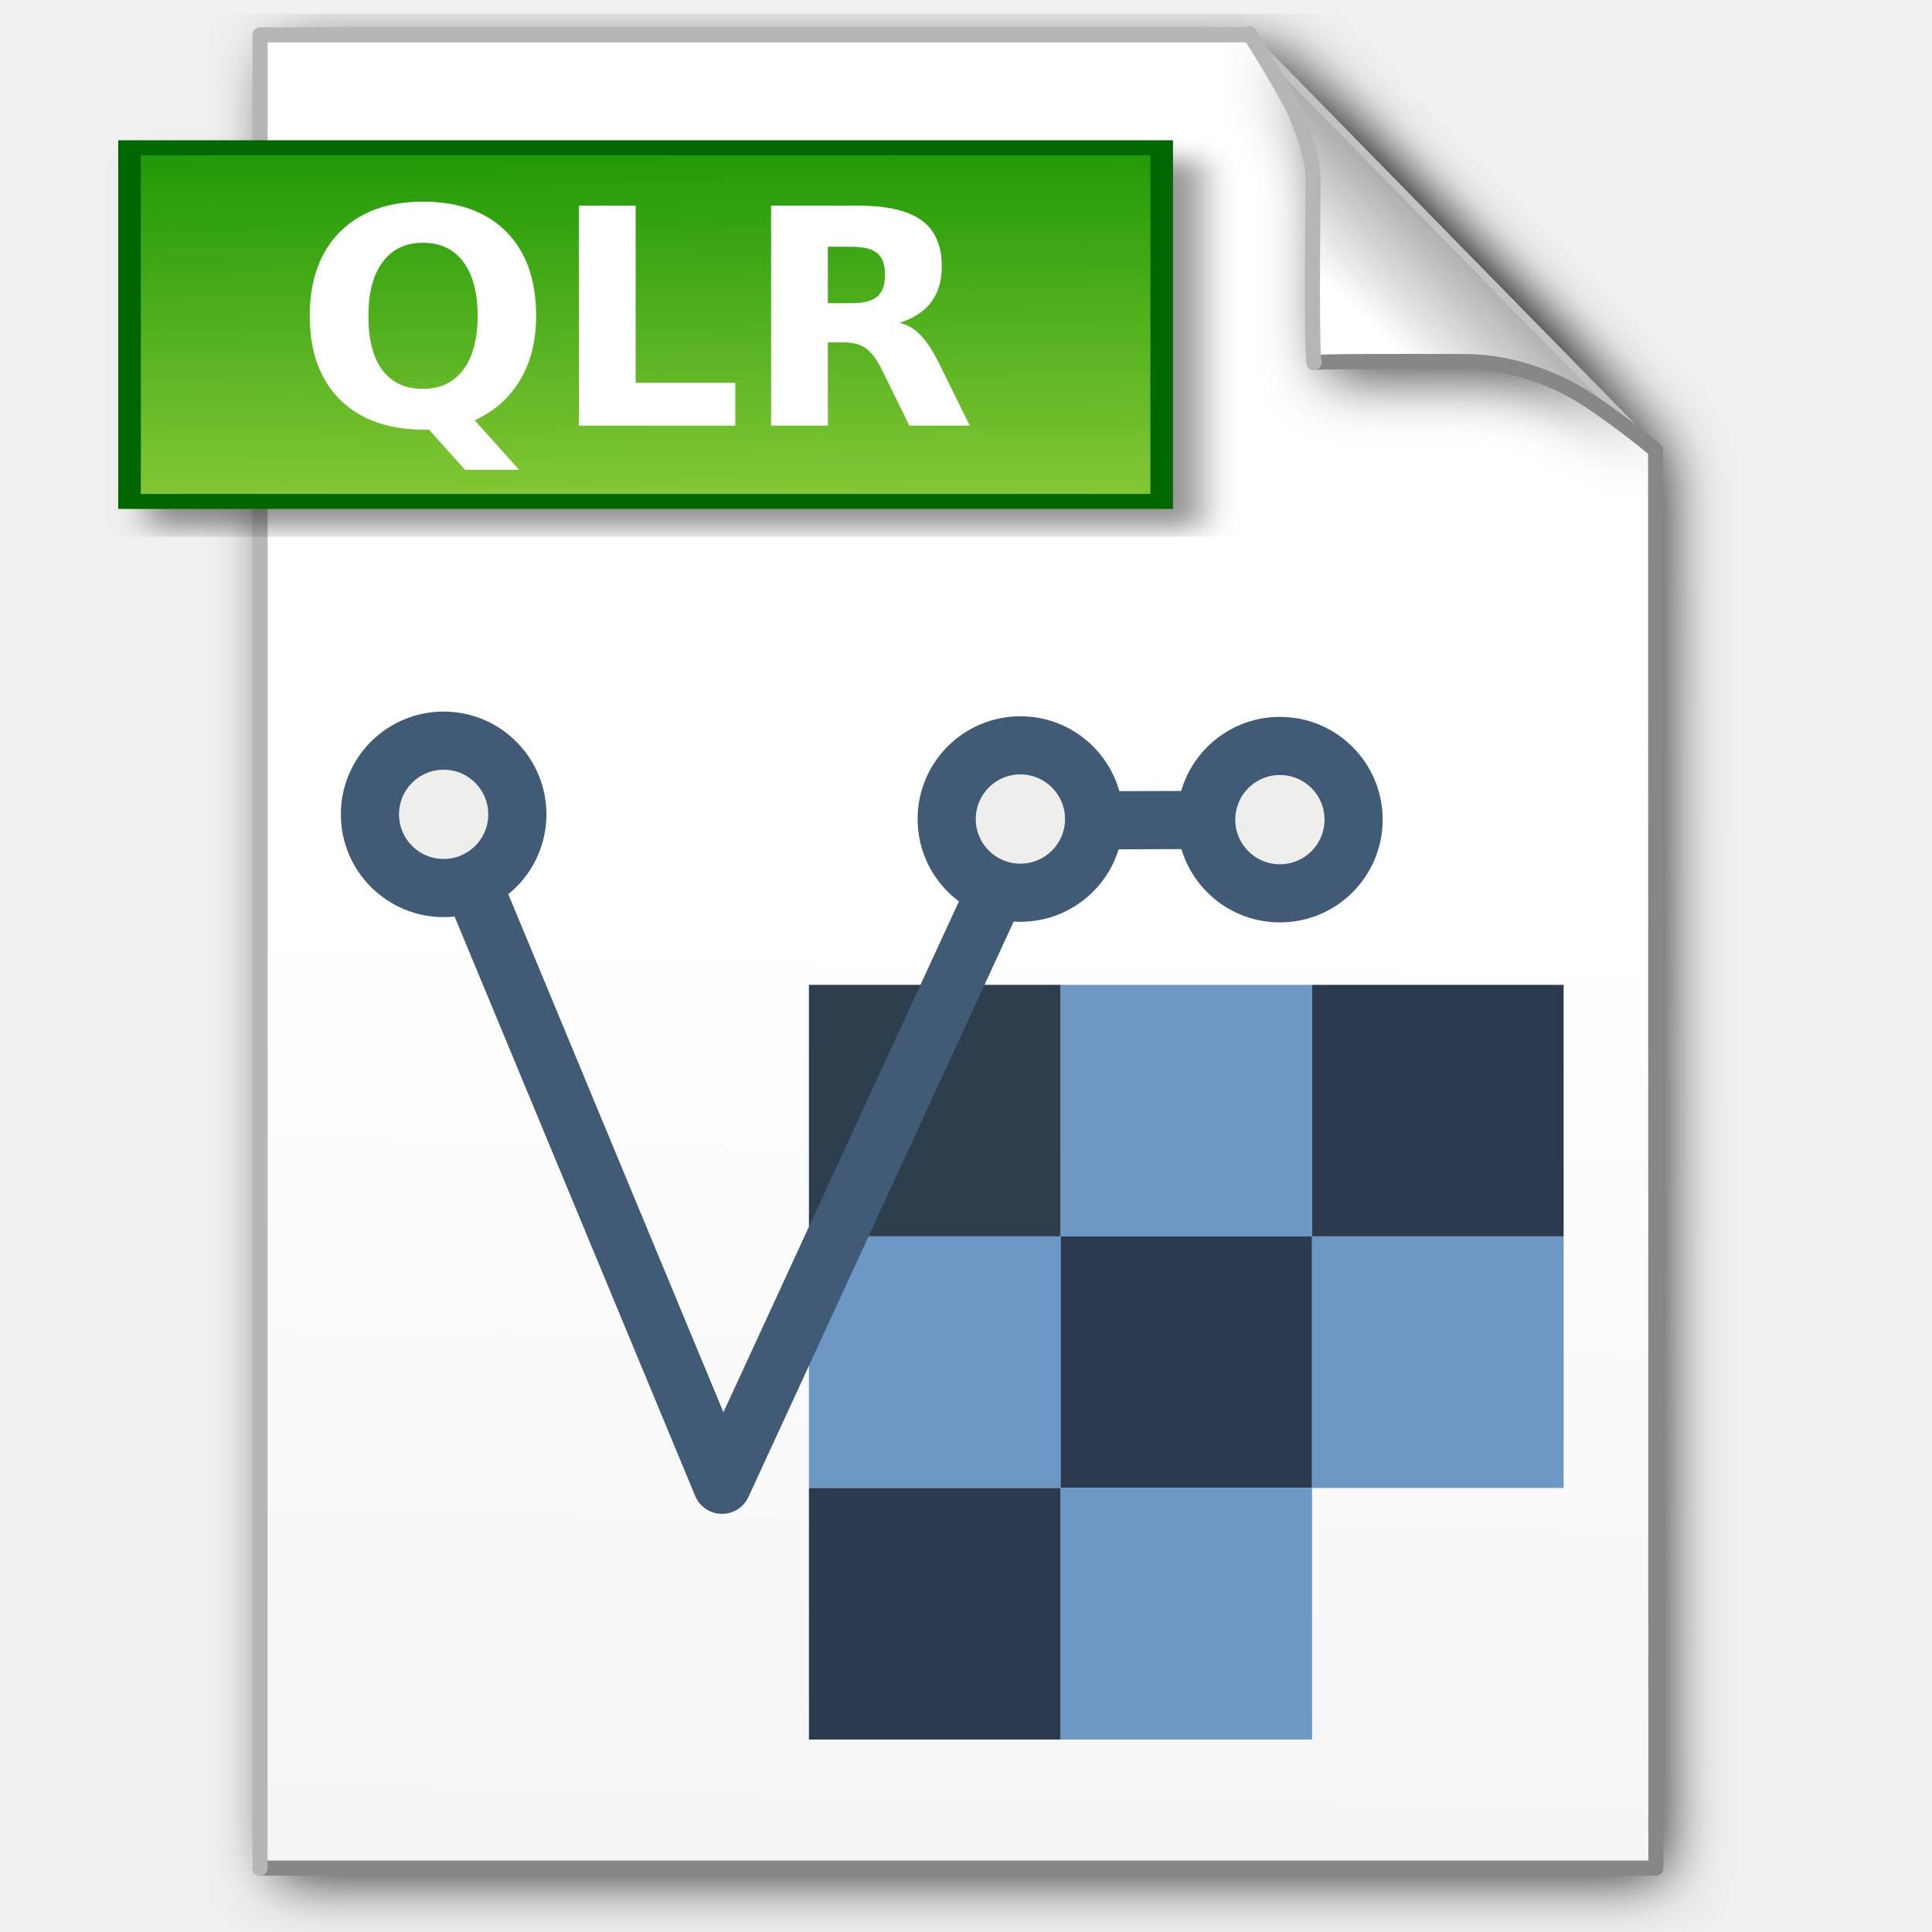
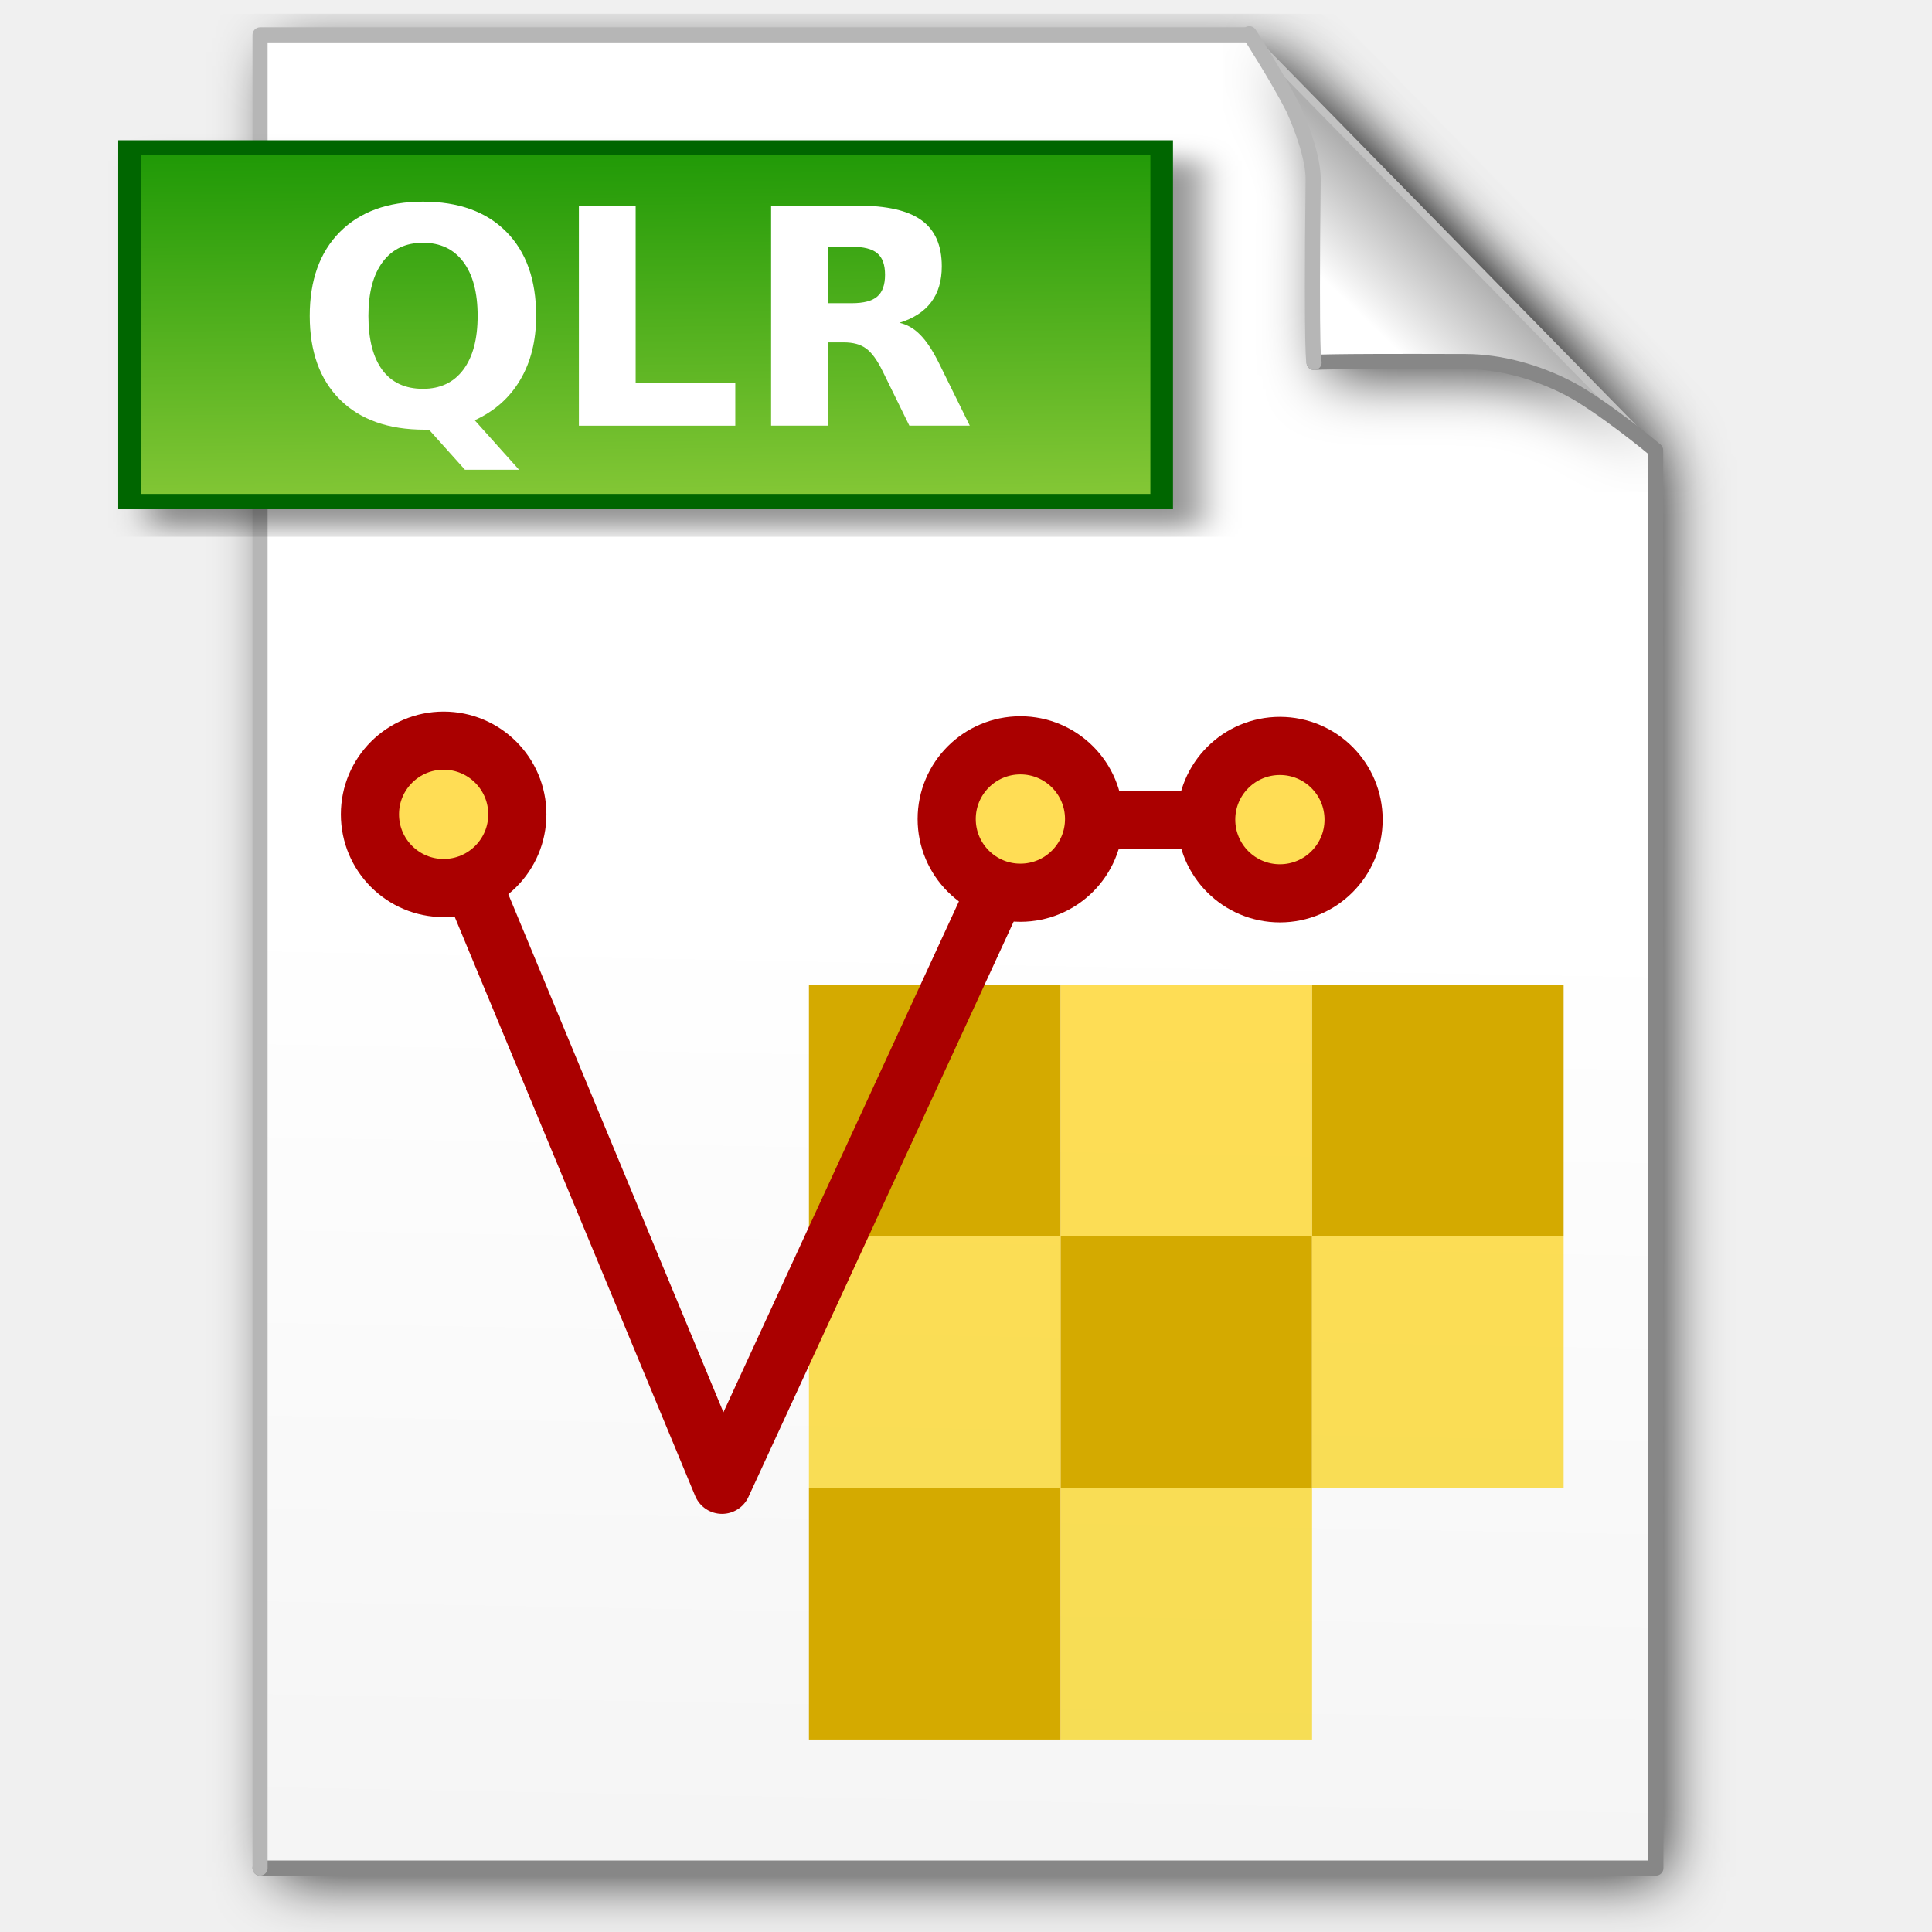
<svg xmlns="http://www.w3.org/2000/svg" xmlns:xlink="http://www.w3.org/1999/xlink" version="1.1" width="256" height="256" id="svg2" style="enable-background:new">
  <defs id="defs4">
    <linearGradient id="linearGradient4690">
      <stop id="stop4692" style="stop-color:#afafaf;stop-opacity:1" offset="0" />
      <stop id="stop4694" style="stop-color:#ffffff;stop-opacity:1" offset="1" />
    </linearGradient>
    <linearGradient id="linearGradient4494">
      <stop id="stop4520" style="stop-color:#f5f5f5;stop-opacity:1" offset="0" />
      <stop id="stop4524" style="stop-color:#ffffff;stop-opacity:1" offset="1" />
    </linearGradient>
    <linearGradient x1="190.523" y1="30.799" x2="180.141" y2="41.595" id="linearGradient4500" xlink:href="#linearGradient4690" gradientUnits="userSpaceOnUse" />
    <linearGradient x1="120.707" y1="244.554" x2="123.01" y2="121.558" id="linearGradient4518" xlink:href="#linearGradient4494" gradientUnits="userSpaceOnUse" />
    <linearGradient x1="-19.832" y1="221.757" x2="384.75" y2="222.768" id="linearGradient4554" xlink:href="#linearGradient4494" gradientUnits="userSpaceOnUse" />
    <filter color-interpolation-filters="sRGB" id="filter4640">
      <feFlood result="flood" flood-color="rgb(0,0,0)" flood-opacity="0.851" id="feFlood4642" />
      <feComposite in2="SourceGraphic" operator="in" in="flood" result="composite1" id="feComposite4644" />
      <feGaussianBlur result="blur" stdDeviation="4" id="feGaussianBlur4646" />
      <feOffset result="offset" dy="1.8" dx="1.8" id="feOffset4648" />
      <feComposite in2="offset" operator="over" in="SourceGraphic" result="composite2" id="feComposite4650" />
    </filter>
    <filter color-interpolation-filters="sRGB" id="filter5517">
      <feFlood result="flood" flood-color="rgb(0,0,0)" flood-opacity="0.775" id="feFlood5519" />
      <feComposite in2="SourceGraphic" operator="in" in="flood" result="composite1" id="feComposite5521" />
      <feGaussianBlur result="blur" stdDeviation="4" id="feGaussianBlur5523" />
      <feOffset result="offset" dy="1.8" dx="1.8" id="feOffset5525" />
      <feComposite in2="offset" operator="over" in="SourceGraphic" result="composite2" id="feComposite5527" />
    </filter>
    <linearGradient id="linearGradient5763-11-58">
      <stop id="stop3893-4-11" style="stop-color:#129300;stop-opacity:1" offset="0" />
      <stop id="stop3891-6-3" style="stop-color:#e4f363;stop-opacity:1" offset="1" />
    </linearGradient>
    <filter color-interpolation-filters="sRGB" id="filter3643-3-6">
      <feFlood result="flood" flood-color="rgb(0,0,0)" flood-opacity="0.419" id="feFlood3645-898-34" />
      <feComposite in2="SourceGraphic" operator="in" in="flood" result="composite1" id="feComposite3647-03-3" />
      <feGaussianBlur result="blur" stdDeviation="1.8" id="feGaussianBlur3649-6-2" />
      <feOffset result="offset" dy="3" dx="3" id="feOffset3651-5-66" />
      <feComposite in2="offset" operator="over" in="SourceGraphic" result="composite2" id="feComposite3653-9-2" />
    </filter>
    <filter color-interpolation-filters="sRGB" id="filter5735-7-0">
      <feFlood result="flood" flood-color="rgb(0,0,0)" flood-opacity="0.5" id="feFlood5737-3-4" />
      <feComposite in2="SourceGraphic" operator="in" in="flood" result="composite1" id="feComposite5739-6-1" />
      <feGaussianBlur result="blur" stdDeviation="2" id="feGaussianBlur5741-5-5" />
      <feOffset result="offset" dy="1.5" dx="1.5" id="feOffset5743-4-2" />
      <feComposite in2="offset" operator="over" in="SourceGraphic" result="composite2" id="feComposite5745-10-8" />
    </filter>
    <clipPath id="clipPath5693-1-8">
      <rect width="170.306" height="157.495" x="41.456" y="282.456" id="rect5695-9-9" style="fill:none;stroke:#000000;stroke-width:1.055;stroke-miterlimit:4;stroke-opacity:1;stroke-dasharray:none" />
    </clipPath>
    <linearGradient x1="61.441" y1="161.203" x2="63.125" y2="273.628" id="linearGradient5773" xlink:href="#linearGradient5763-11-58" gradientUnits="userSpaceOnUse" />
    <filter color-interpolation-filters="sRGB" id="filter3791-4">
      <feBlend in2="BackgroundImage" mode="darken" id="feBlend3793-2" />
    </filter>
    <linearGradient x1="120.707" y1="244.554" x2="123.01" y2="121.558" id="linearGradient3086" xlink:href="#linearGradient4494" gradientUnits="userSpaceOnUse" />
    <linearGradient x1="-19.832" y1="221.757" x2="384.75" y2="222.768" id="linearGradient3088" xlink:href="#linearGradient4494" gradientUnits="userSpaceOnUse" />
    <linearGradient x1="190.523" y1="30.799" x2="180.141" y2="41.595" id="linearGradient3090" xlink:href="#linearGradient4690" gradientUnits="userSpaceOnUse" />
    <linearGradient x1="61.441" y1="161.203" x2="63.125" y2="273.628" id="linearGradient3092" xlink:href="#linearGradient5763-11-58" gradientUnits="userSpaceOnUse" />
  </defs>
  <path d="m 34.837,5 131.1,0 53.065,54.048 -0.157,187.915 -184.008,0 z" id="path4010" style="color:#000000;fill:url(#linearGradient3086);fill-opacity:1;fill-rule:nonzero;stroke:url(#linearGradient3088);stroke-width:0;marker:none;visibility:visible;display:inline;overflow:visible;filter:url(#filter4640);enable-background:new" />
  <path d="m 219.329,59.652 c 0.126,0 -7.324,-6.061 -11.49,-8.207 -4.167,-2.147 -8.941,-3.52 -13.637,-3.536 -20.026,-0.068 -20.077,0.126 -20.077,0.126 0,0 -0.396,0.58 -0.126,-24.244 0.031,-2.862 -1.515,-6.945 -2.652,-9.47 -2.243,-4.355 -5.808,-9.849 -5.808,-9.849" id="path4492" style="fill:url(#linearGradient3090);fill-opacity:1;stroke:none;display:inline;filter:url(#filter5517)" />
  <path d="M 165.559,4.748 219.381,59.68" id="path3998" style="color:#000000;fill:none;stroke:#c2c2c2;stroke-width:1;stroke-linecap:round;stroke-linejoin:round;stroke-miterlimit:0;stroke-opacity:1;stroke-dasharray:none;stroke-dashoffset:0;marker:none;visibility:visible;display:inline;overflow:visible;enable-background:new" />
  <path d="m 219.381,59.68 0.032,187.852 -184.955,0" id="path3996" style="color:#000000;fill:none;stroke:#878787;stroke-width:2;stroke-linecap:round;stroke-linejoin:round;stroke-miterlimit:0;stroke-opacity:1;stroke-dasharray:none;stroke-dashoffset:0;marker:none;visibility:visible;display:inline;overflow:visible;enable-background:new" />
  <path d="m 34.459,247.532 -10e-7,-242.911 131.1,0" id="rect3067-6" style="color:#000000;fill:none;stroke:#b6b6b6;stroke-width:2;stroke-linecap:round;stroke-linejoin:round;stroke-miterlimit:0;stroke-opacity:1;stroke-dasharray:none;stroke-dashoffset:0;marker:none;visibility:visible;display:inline;overflow:visible;enable-background:new" />
  <path d="m 219.329,59.652 c 0.126,0 -7.324,-6.061 -11.49,-8.207 -4.167,-2.147 -8.941,-3.52 -13.637,-3.536 -20.026,-0.068 -20.077,0.126 -20.077,0.126" id="path4688" style="fill:none;stroke:#878787;stroke-width:2;stroke-linecap:round;stroke-linejoin:miter;stroke-miterlimit:4;stroke-opacity:1;stroke-dasharray:none;display:inline;filter:url(#filter4468)" />
  <path d="m 174.125,48.035 c 0,0 -0.396,0.58 -0.126,-24.244 0.031,-2.862 -1.515,-6.945 -2.652,-9.47 -2.243,-4.355 -5.808,-9.849 -5.808,-9.849" id="path4492-2" style="fill:none;stroke:#b6b6b6;stroke-width:2;stroke-linecap:round;stroke-linejoin:miter;stroke-miterlimit:4;stroke-opacity:1;stroke-dasharray:none;display:inline;filter:url(#filter4468)" />
  <rect width="105" height="54.286" x="17.143" y="168.143" transform="matrix(1.302527,0,0,0.8632471,-5.165627,-125.5683)" id="rect3421-7-0" style="fill:url(#linearGradient3092);fill-opacity:1;stroke:#006600;stroke-width:2.3;stroke-miterlimit:4;stroke-opacity:1;stroke-dasharray:none;display:inline;filter:url(#filter3643-3-6);enable-background:new" />
  <g transform="translate(-10.40858,-301.6458)" id="g4208-3" style="display:inline;filter:url(#filter3791-4);enable-background:new">
    <g transform="matrix(4.166667,0,0,4.166667,-635.9746,-1667.858)" id="g4551-7">
-       <rect width="8" height="8" x="188.857" y="504" id="rect6419-35" style="fill:#6e97c4;fill-opacity:1;fill-rule:nonzero;stroke:none;display:inline" />
-       <rect width="8" height="8" x="196.857" y="504" id="rect6419-6-96" style="fill:#2b3b4d;fill-opacity:1;fill-rule:nonzero;stroke:none;display:inline" />
-       <rect width="8" height="8" x="188.857" y="512" id="rect6419-6-9-3" style="fill:#2b3b4d;fill-opacity:1;fill-rule:nonzero;stroke:none;display:inline" />
-       <rect width="8" height="8" x="196.857" y="512" id="rect6419-0-1" style="fill:#6d97c4;fill-opacity:1;fill-rule:nonzero;stroke:none;display:inline" />
-       <rect width="8" height="8" x="180.857" y="504" id="rect6419-6-7-2" style="fill:#2d3e4d;fill-opacity:1;fill-rule:nonzero;stroke:none;display:inline" />
-       <rect width="8" height="8" x="180.857" y="512" id="rect6419-3-5" style="fill:#6d97c4;fill-opacity:1;fill-rule:nonzero;stroke:none;display:inline" />
-       <rect width="8" height="8" x="188.857" y="520" id="rect6419-5-9" style="fill:#6d97c4;fill-opacity:1;fill-rule:nonzero;stroke:none;display:inline" />
-       <rect width="8" height="8" x="180.857" y="520" id="rect6419-6-6-3" style="fill:#2b3b4d;fill-opacity:1;fill-rule:nonzero;stroke:none;display:inline" />
+       <rect width="8" height="8" x="188.857" y="504" id="rect6419-35" style="fill:#ffdd55;fill-opacity:1;fill-rule:nonzero;stroke:none;display:inline" />
+       <rect width="8" height="8" x="196.857" y="504" id="rect6419-6-96" style="fill:#d4aa00;fill-opacity:1;fill-rule:nonzero;stroke:none;display:inline" />
+       <rect width="8" height="8" x="188.857" y="512" id="rect6419-6-9-3" style="fill:#d4aa00;fill-opacity:1;fill-rule:nonzero;stroke:none;display:inline" />
+       <rect width="8" height="8" x="196.857" y="512" id="rect6419-0-1" style="fill:#ffdd55;fill-opacity:1;fill-rule:nonzero;stroke:none;display:inline" />
+       <rect width="8" height="8" x="180.857" y="504" id="rect6419-6-7-2" style="fill:#d4aa00;fill-opacity:1;fill-rule:nonzero;stroke:none;display:inline" />
+       <rect width="8" height="8" x="180.857" y="512" id="rect6419-3-5" style="fill:#ffdd55;fill-opacity:1;fill-rule:nonzero;stroke:none;display:inline" />
+       <rect width="8" height="8" x="188.857" y="520" id="rect6419-5-9" style="fill:#ffdd55;fill-opacity:1;fill-rule:nonzero;stroke:none;display:inline" />
+       <rect width="8" height="8" x="180.857" y="520" id="rect6419-6-6-3" style="fill:#d4aa00;fill-opacity:1;fill-rule:nonzero;stroke:none;display:inline" />
      <rect width="24" height="24" x="180.857" y="504" id="rect6554-0" style="fill:none;stroke:none;display:inline" />
    </g>
    <g transform="matrix(5.752071,0,0,5.752071,55.57203,349.9131)" id="g3016-8" style="display:inline">
-       <path d="m 2.368,10.368 6.413,15.444 7.053,-15.3 5.799,-0.022" id="path2960-1-7" style="color:#000000;fill:none;stroke:#415a75;stroke-width:1.34;stroke-linecap:round;stroke-linejoin:round;stroke-miterlimit:4;stroke-opacity:1;stroke-dasharray:none;stroke-dashoffset:0;marker:none;visibility:visible;display:inline;overflow:visible;enable-background:accumulate" />
-       <path d="m 4.5,12.5 a 1,1 0 1 1 -2,0 1,1 0 1 1 2,0 z" transform="matrix(1.697751,0,0,1.697751,-3.574212,-10.85397)" id="path2958-4-6" style="color:#000000;fill:#eeeeec;fill-opacity:1;fill-rule:evenodd;stroke:#415a75;stroke-width:0.789;stroke-linecap:round;stroke-linejoin:round;stroke-miterlimit:4;stroke-opacity:1;stroke-dasharray:none;stroke-dashoffset:0;marker:none;visibility:visible;display:inline;overflow:visible;enable-background:accumulate" />
-       <path d="m 4.5,12.5 a 1,1 0 1 1 -2,0 1,1 0 1 1 2,0 z" transform="matrix(1.697751,0,0,1.697751,9.711911,-10.7459)" id="path2958-9-6-7" style="color:#000000;fill:#eeeeec;fill-opacity:1;fill-rule:evenodd;stroke:#415a75;stroke-width:0.789;stroke-linecap:round;stroke-linejoin:round;stroke-miterlimit:4;stroke-opacity:1;stroke-dasharray:none;stroke-dashoffset:0;marker:none;visibility:visible;display:inline;overflow:visible;enable-background:accumulate" />
-       <path d="m 4.5,12.5 a 1,1 0 1 1 -2,0 1,1 0 1 1 2,0 z" transform="matrix(1.697751,0,0,1.697751,15.68996,-10.73188)" id="path2958-6-5-7" style="color:#000000;fill:#eeeeec;fill-opacity:1;fill-rule:evenodd;stroke:#415a75;stroke-width:0.789;stroke-linecap:round;stroke-linejoin:round;stroke-miterlimit:4;stroke-opacity:1;stroke-dasharray:none;stroke-dashoffset:0;marker:none;visibility:visible;display:inline;overflow:visible;enable-background:accumulate" />
+       <path d="m 2.368,10.368 6.413,15.444 7.053,-15.3 5.799,-0.022" id="path2960-1-7" style="color:#000000;fill:none;stroke:#aa0000;stroke-width:1.34;stroke-linecap:round;stroke-linejoin:round;stroke-miterlimit:4;stroke-opacity:1;stroke-dasharray:none;stroke-dashoffset:0;marker:none;visibility:visible;display:inline;overflow:visible;enable-background:accumulate" />
+       <path d="m 4.5,12.5 a 1,1 0 1 1 -2,0 1,1 0 1 1 2,0 z" transform="matrix(1.697751,0,0,1.697751,-3.574212,-10.85397)" id="path2958-4-6" style="color:#000000;fill:#ffdd55;fill-opacity:1;fill-rule:evenodd;stroke:#aa0000;stroke-width:0.789;stroke-linecap:round;stroke-linejoin:round;stroke-miterlimit:4;stroke-opacity:1;stroke-dasharray:none;stroke-dashoffset:0;marker:none;visibility:visible;display:inline;overflow:visible;enable-background:accumulate" />
+       <path d="m 4.5,12.5 a 1,1 0 1 1 -2,0 1,1 0 1 1 2,0 z" transform="matrix(1.697751,0,0,1.697751,9.711911,-10.7459)" id="path2958-9-6-7" style="color:#000000;fill:#ffdd55;fill-opacity:1;fill-rule:evenodd;stroke:#aa0000;stroke-width:0.789;stroke-linecap:round;stroke-linejoin:round;stroke-miterlimit:4;stroke-opacity:1;stroke-dasharray:none;stroke-dashoffset:0;marker:none;visibility:visible;display:inline;overflow:visible;enable-background:accumulate" />
+       <path d="m 4.5,12.5 a 1,1 0 1 1 -2,0 1,1 0 1 1 2,0 z" transform="matrix(1.697751,0,0,1.697751,15.68996,-10.73188)" id="path2958-6-5-7" style="color:#000000;fill:#ffdd55;fill-opacity:1;fill-rule:evenodd;stroke:#aa0000;stroke-width:0.789;stroke-linecap:round;stroke-linejoin:round;stroke-miterlimit:4;stroke-opacity:1;stroke-dasharray:none;stroke-dashoffset:0;marker:none;visibility:visible;display:inline;overflow:visible;enable-background:accumulate" />
    </g>
  </g>
  <g id="text3053" style="font-size:40px;font-style:normal;font-weight:normal;line-height:125%;letter-spacing:0px;word-spacing:0px;fill:#ffffff;fill-opacity:1;stroke:none;font-family:Sans">
    <path d="m 56.844,56.934 -0.586,0 c -4.805,-10e-7 -8.542,-1.328 -11.211,-3.984 -2.669,-2.656 -4.004,-6.354 -4.004,-11.094 -2e-6,-4.727 1.328,-8.431 3.984,-11.113 2.669,-2.682 6.341,-4.023 11.016,-4.023 4.727,3e-5 8.405,1.328 11.035,3.984 2.643,2.656 3.965,6.374 3.965,11.152 -3.2e-5,3.281 -0.703,6.107 -2.109,8.477 -1.393,2.37 -3.405,4.154 -6.035,5.352 l 5.879,6.562 -7.168,0 -4.766,-5.312 M 56.043,32.168 c -2.292,2.4e-5 -4.069,0.846 -5.332,2.539 -1.263,1.693 -1.895,4.076 -1.895,7.148 -1e-5,3.125 0.618,5.521 1.855,7.188 1.237,1.654 3.027,2.48 5.371,2.48 2.305,5e-6 4.089,-0.846 5.352,-2.539 1.263,-1.693 1.895,-4.069 1.895,-7.129 -2.4e-5,-3.073 -0.632,-5.456 -1.895,-7.148 -1.263,-1.693 -3.047,-2.539 -5.352,-2.539" id="path3123" style="font-weight:bold;fill:#ffffff;-inkscape-font-specification:Sans Bold" />
    <path d="m 76.707,27.247 7.52,0 0,23.477 13.203,0 0,5.684 -20.723,0 0,-29.16" id="path3125" style="font-weight:bold;fill:#ffffff;-inkscape-font-specification:Sans Bold" />
    <path d="m 112.859,40.176 c 1.575,1.7e-5 2.702,-0.293 3.379,-0.879 0.69,-0.586 1.035,-1.549 1.035,-2.891 -2e-5,-1.328 -0.345,-2.279 -1.035,-2.852 -0.677,-0.573 -1.803,-0.859 -3.379,-0.859 l -3.164,0 0,7.48 3.164,0 m -3.164,5.195 0,11.035 -7.52,0 0,-29.16 11.484,0 c 3.841,2.9e-5 6.654,0.645 8.438,1.934 1.797,1.289 2.695,3.327 2.695,6.113 -2e-5,1.927 -0.469,3.509 -1.406,4.746 -0.924,1.237 -2.324,2.148 -4.199,2.734 1.029,0.234 1.947,0.768 2.754,1.602 0.82,0.82 1.647,2.07 2.48,3.75 l 4.082,8.281 -8.008,0 -3.555,-7.246 c -0.716,-1.458 -1.445,-2.454 -2.188,-2.988 -0.729,-0.534 -1.706,-0.801 -2.93,-0.801 l -2.129,0" id="path3127" style="font-weight:bold;fill:#ffffff;-inkscape-font-specification:Sans Bold" />
  </g>
</svg>
